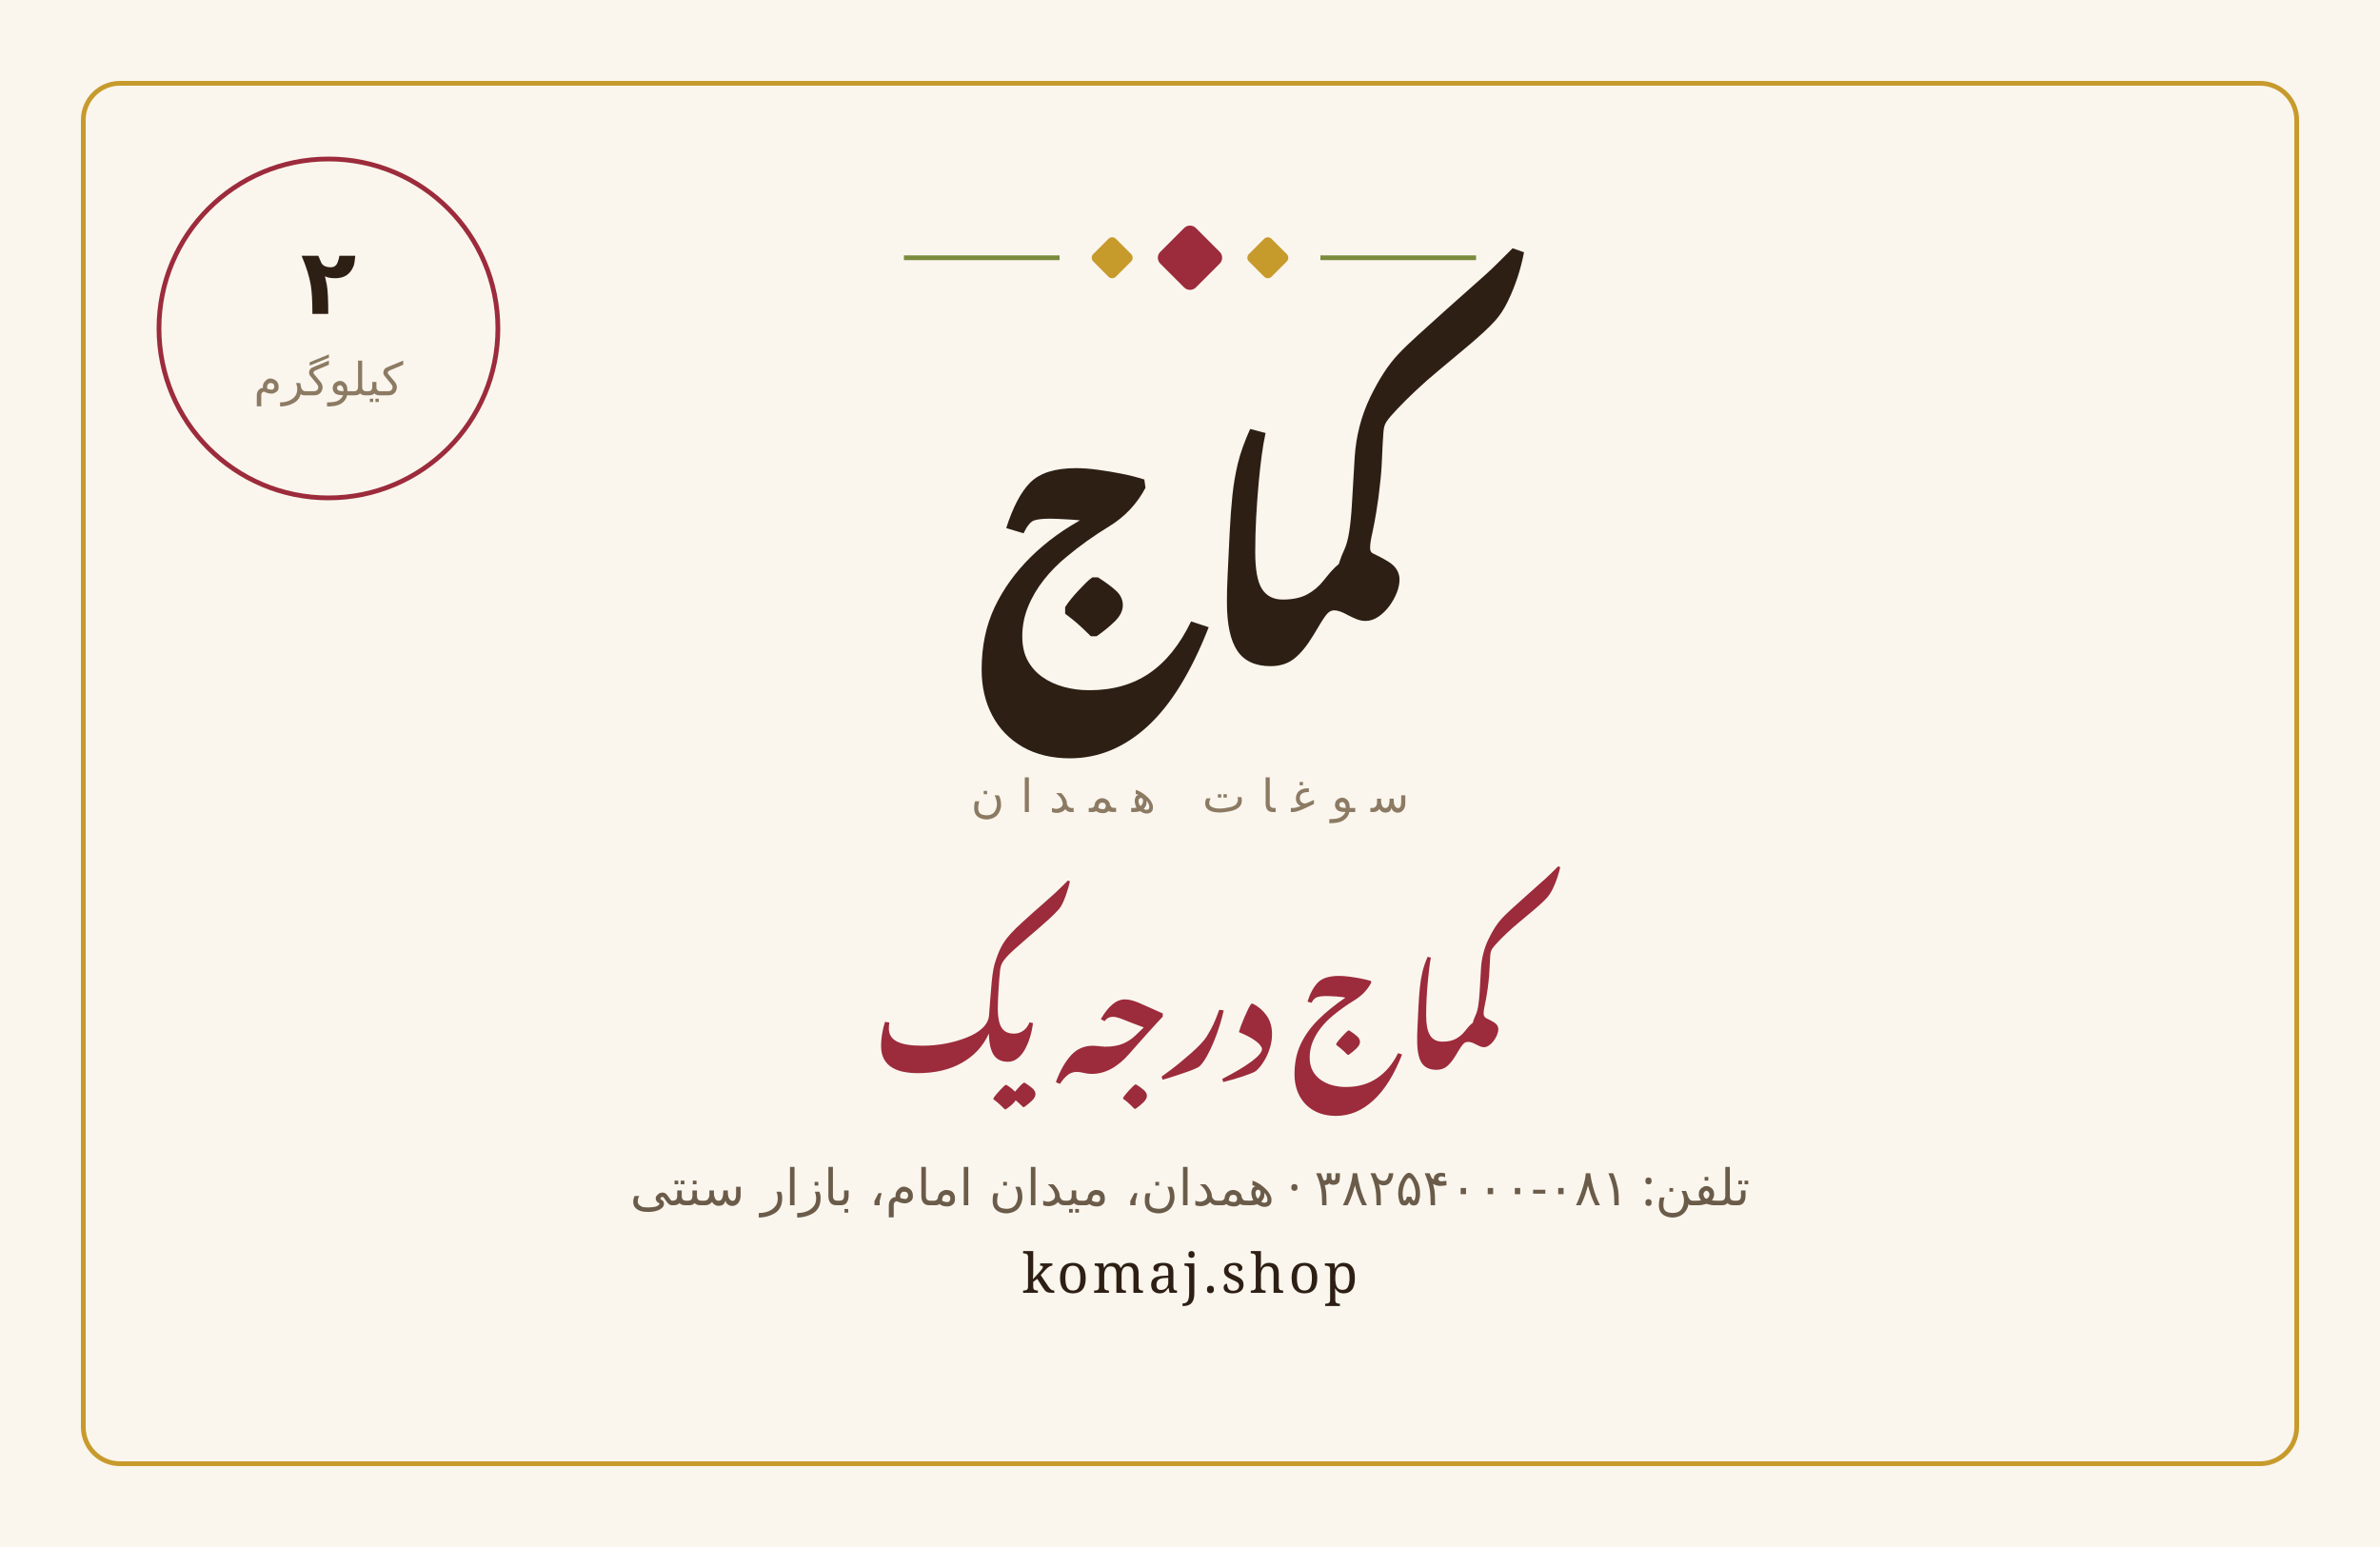
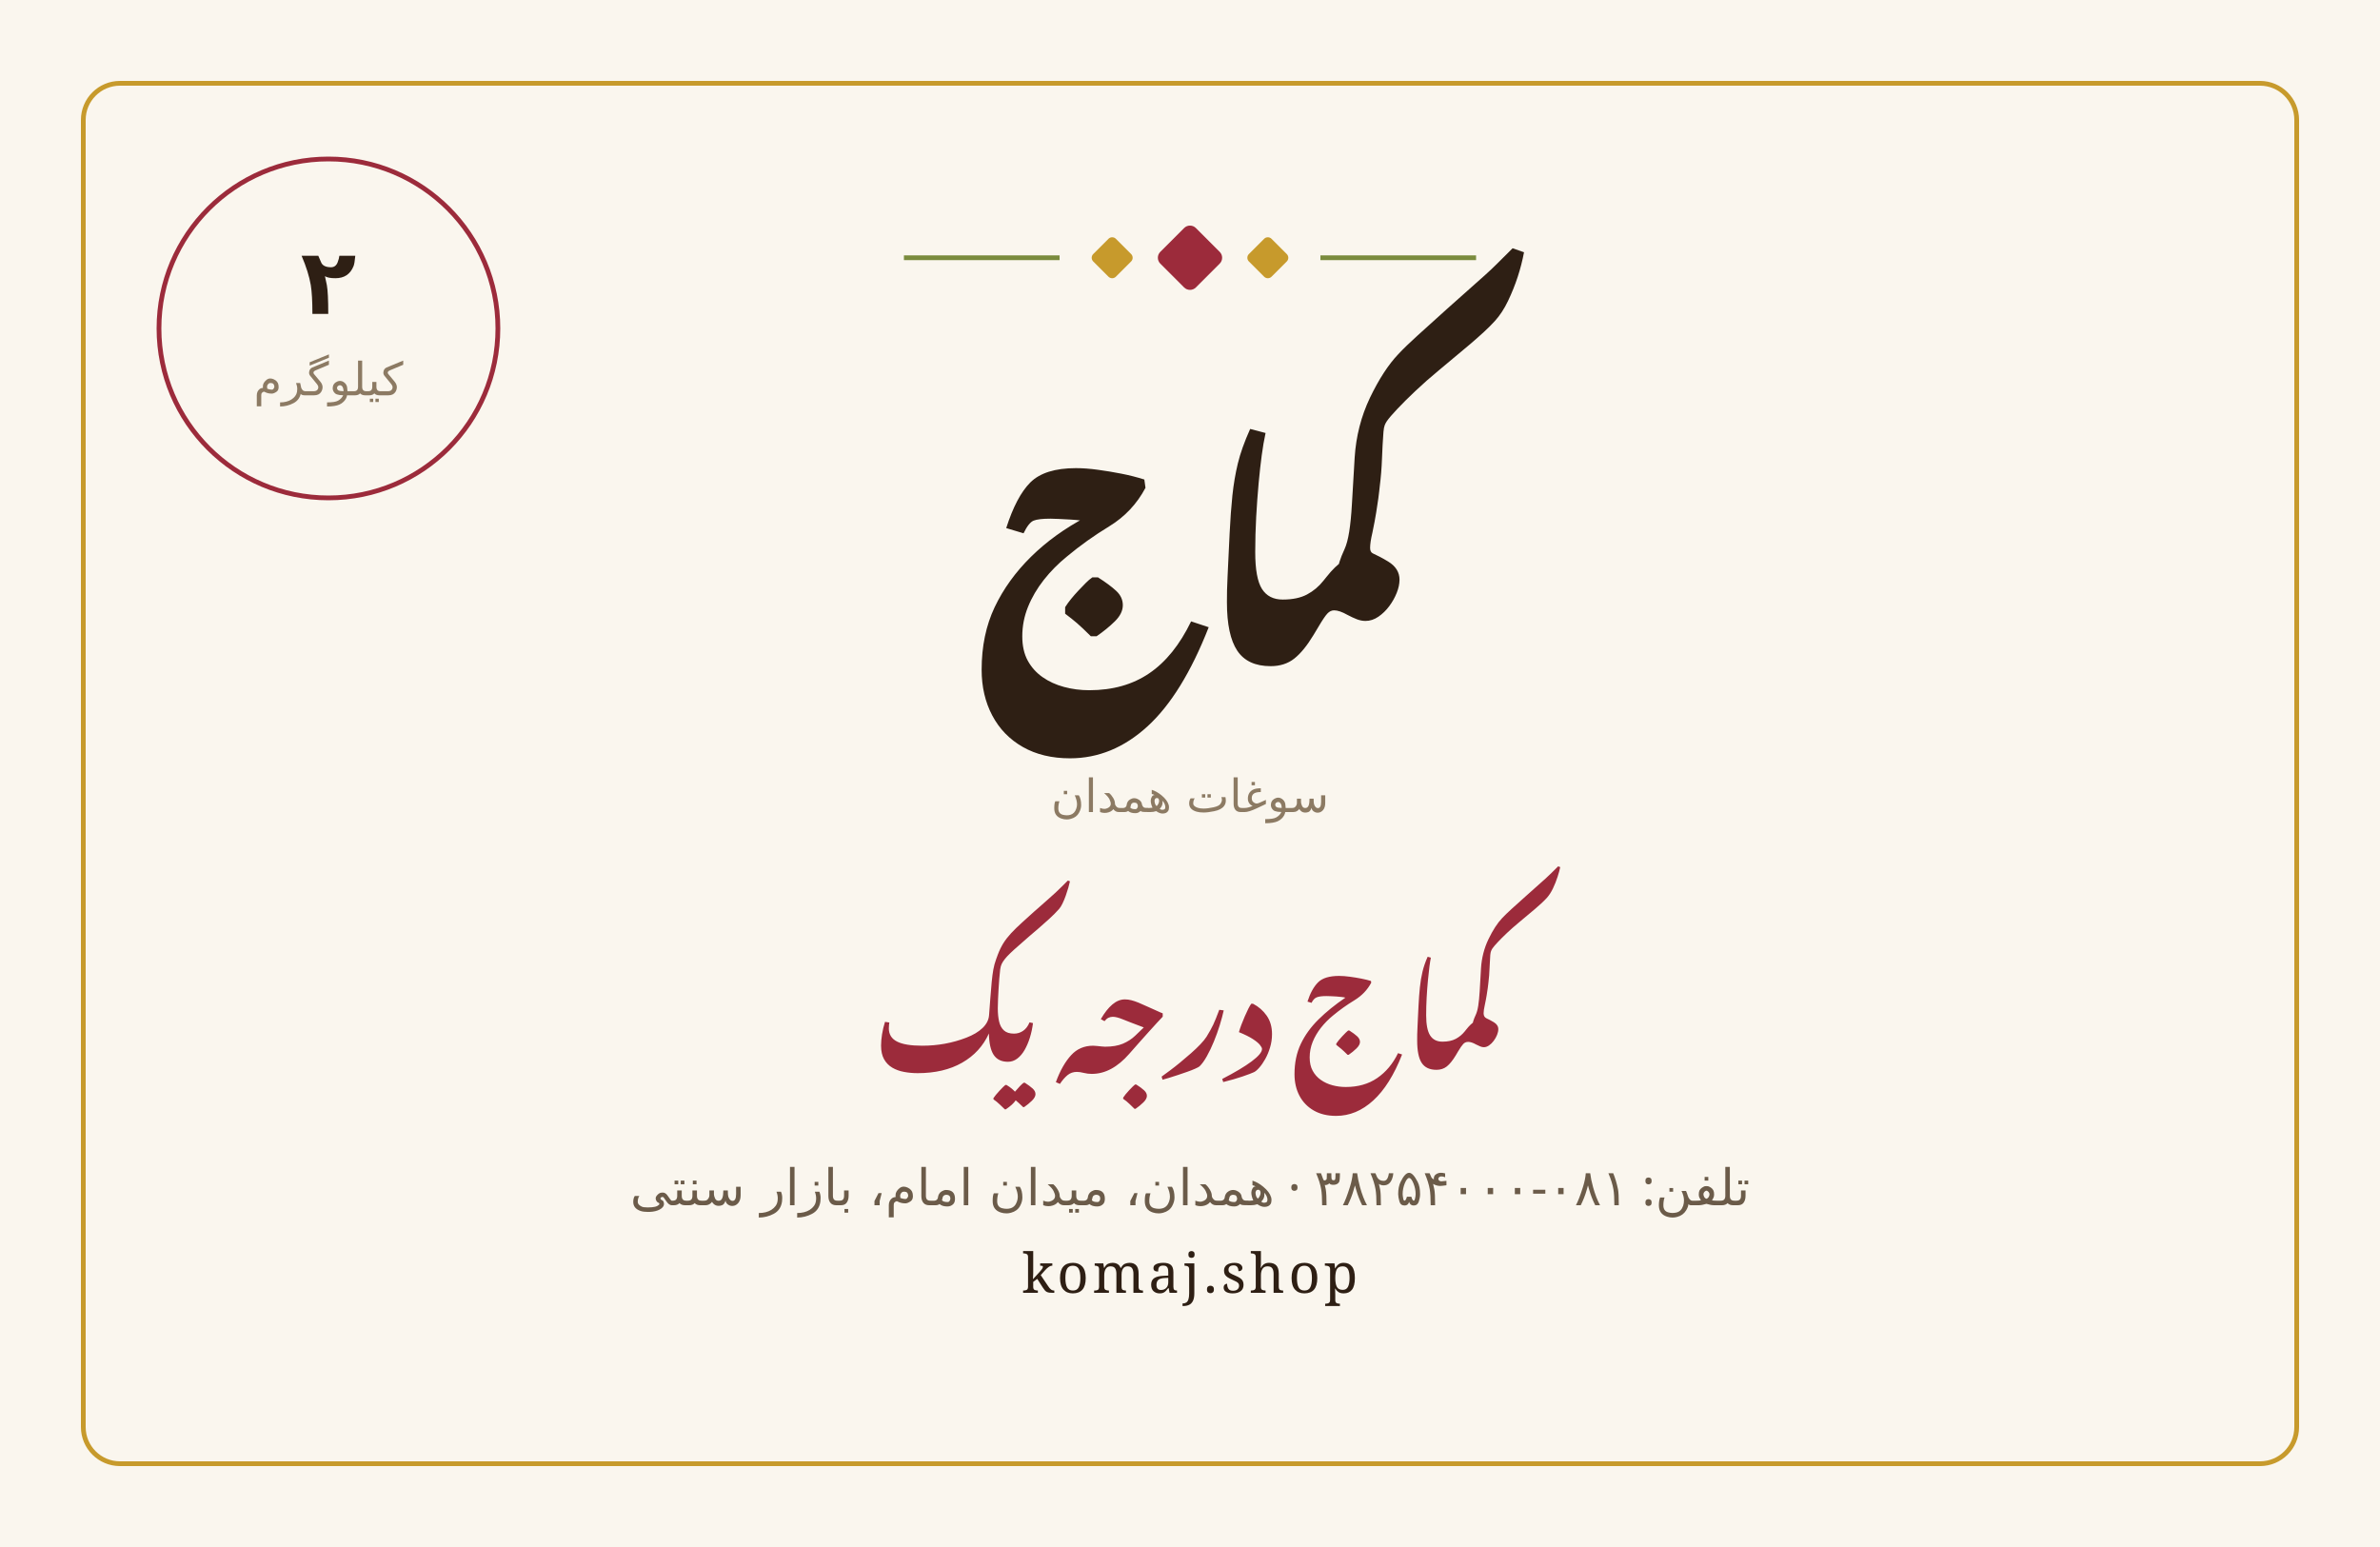
<svg xmlns="http://www.w3.org/2000/svg" width="400mm" height="260mm" viewBox="0 0 1000 650">
  <rect width="1000" height="650" fill="#FAF6EE" />
  <rect x="35.0" y="35.0" width="930.0" height="580.0" rx="15.4" fill="none" stroke="#C79A2C" stroke-width="2" />
  <rect x="379.8" y="107.3" width="65.4" height="2.0" fill="#7A8B3D" />
  <rect x="554.8" y="107.3" width="65.4" height="2.0" fill="#7A8B3D" />
  <rect x="-6.73" y="-6.73" width="13.46" height="13.46" fill="#C79A2C" rx="2.2" transform="translate(467.3,108.3) rotate(45)" />
  <rect x="-10.58" y="-10.58" width="21.15" height="21.15" fill="#9C2B3B" rx="3.5" transform="translate(500.0,108.3) rotate(45)" />
  <rect x="-6.73" y="-6.73" width="13.46" height="13.46" fill="#C79A2C" rx="2.2" transform="translate(532.7,108.3) rotate(45)" />
  <text x="500.0" y="279.9" text-anchor="middle" font-family="'Noto Nastaliq Urdu', serif" font-size="103.8" fill="#2E1F14" font-weight="700" direction="rtl">کماج</text>
-   <text x="500.0" y="341.2" text-anchor="middle" font-family="'Vazirmatn', sans-serif" font-size="19.2" fill="#8C7A63" letter-spacing="6.73" direction="rtl">سوغات همدان</text>
+   <text x="500.0" y="341.2" text-anchor="middle" font-family="'Vazirmatn', sans-serif" font-size="19.2" fill="#8C7A63" direction="rtl">سوغات همدان</text>
  <text x="500.0" y="449.5" text-anchor="middle" font-family="'Noto Nastaliq Urdu', serif" font-size="51.9" fill="#9C2B3B" direction="rtl">کماج درجه یک</text>
  <text x="500.0" y="506.4" text-anchor="middle" font-family="'Vazirmatn', sans-serif" font-size="21.2" fill="#6B5B49" direction="rtl">تلفن: ۰۸۱-۳۸۲۵۴۰۰۰ · همدان، میدان امام، بازار سنتی</text>
  <text x="500.0" y="543.2" text-anchor="middle" font-family="'Marcellus', serif" font-size="23.1" fill="#2E1F14" letter-spacing="1.62">komaj.shop</text>
  <circle cx="138.0" cy="138.0" r="71.2" fill="#FAF6EE" stroke="#9C2B3B" stroke-width="2" />
  <text x="138.0" y="131.9" text-anchor="middle" font-family="'Vazirmatn', sans-serif" font-size="38.5" fill="#2E1F14" font-weight="800" direction="rtl">۲</text>
  <text x="138.0" y="166.1" text-anchor="middle" font-family="'Vazirmatn', sans-serif" font-size="19.2" fill="#8C7A63" direction="rtl">کیلوگرم</text>
</svg>
